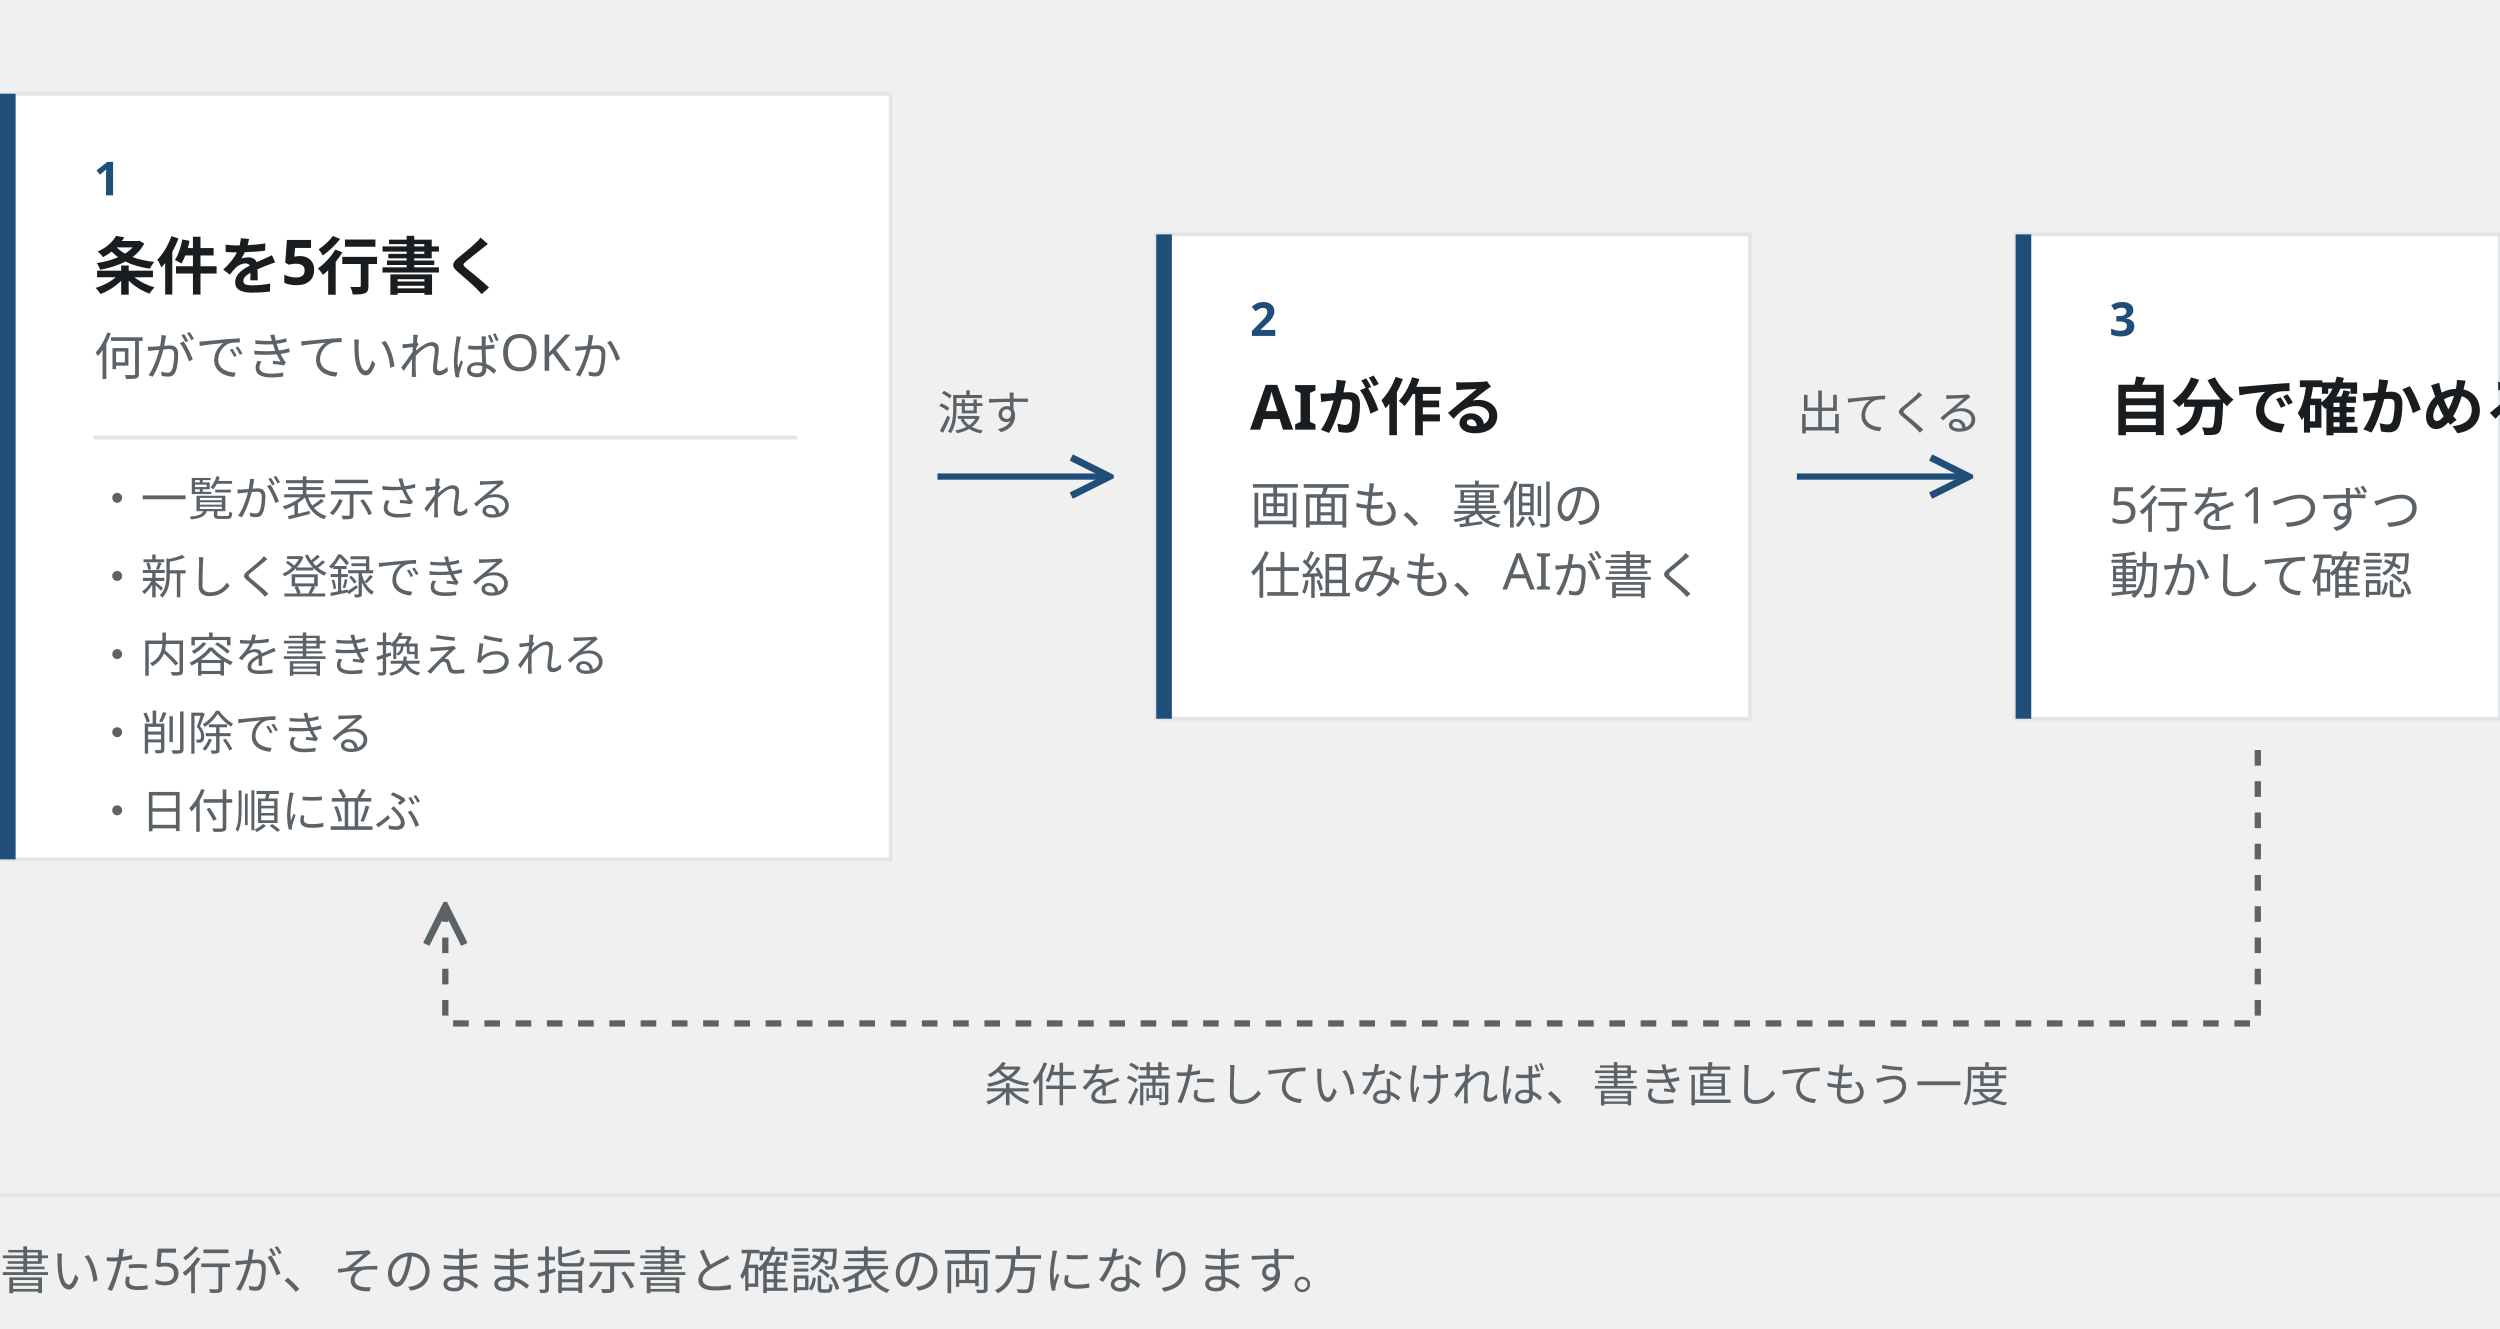
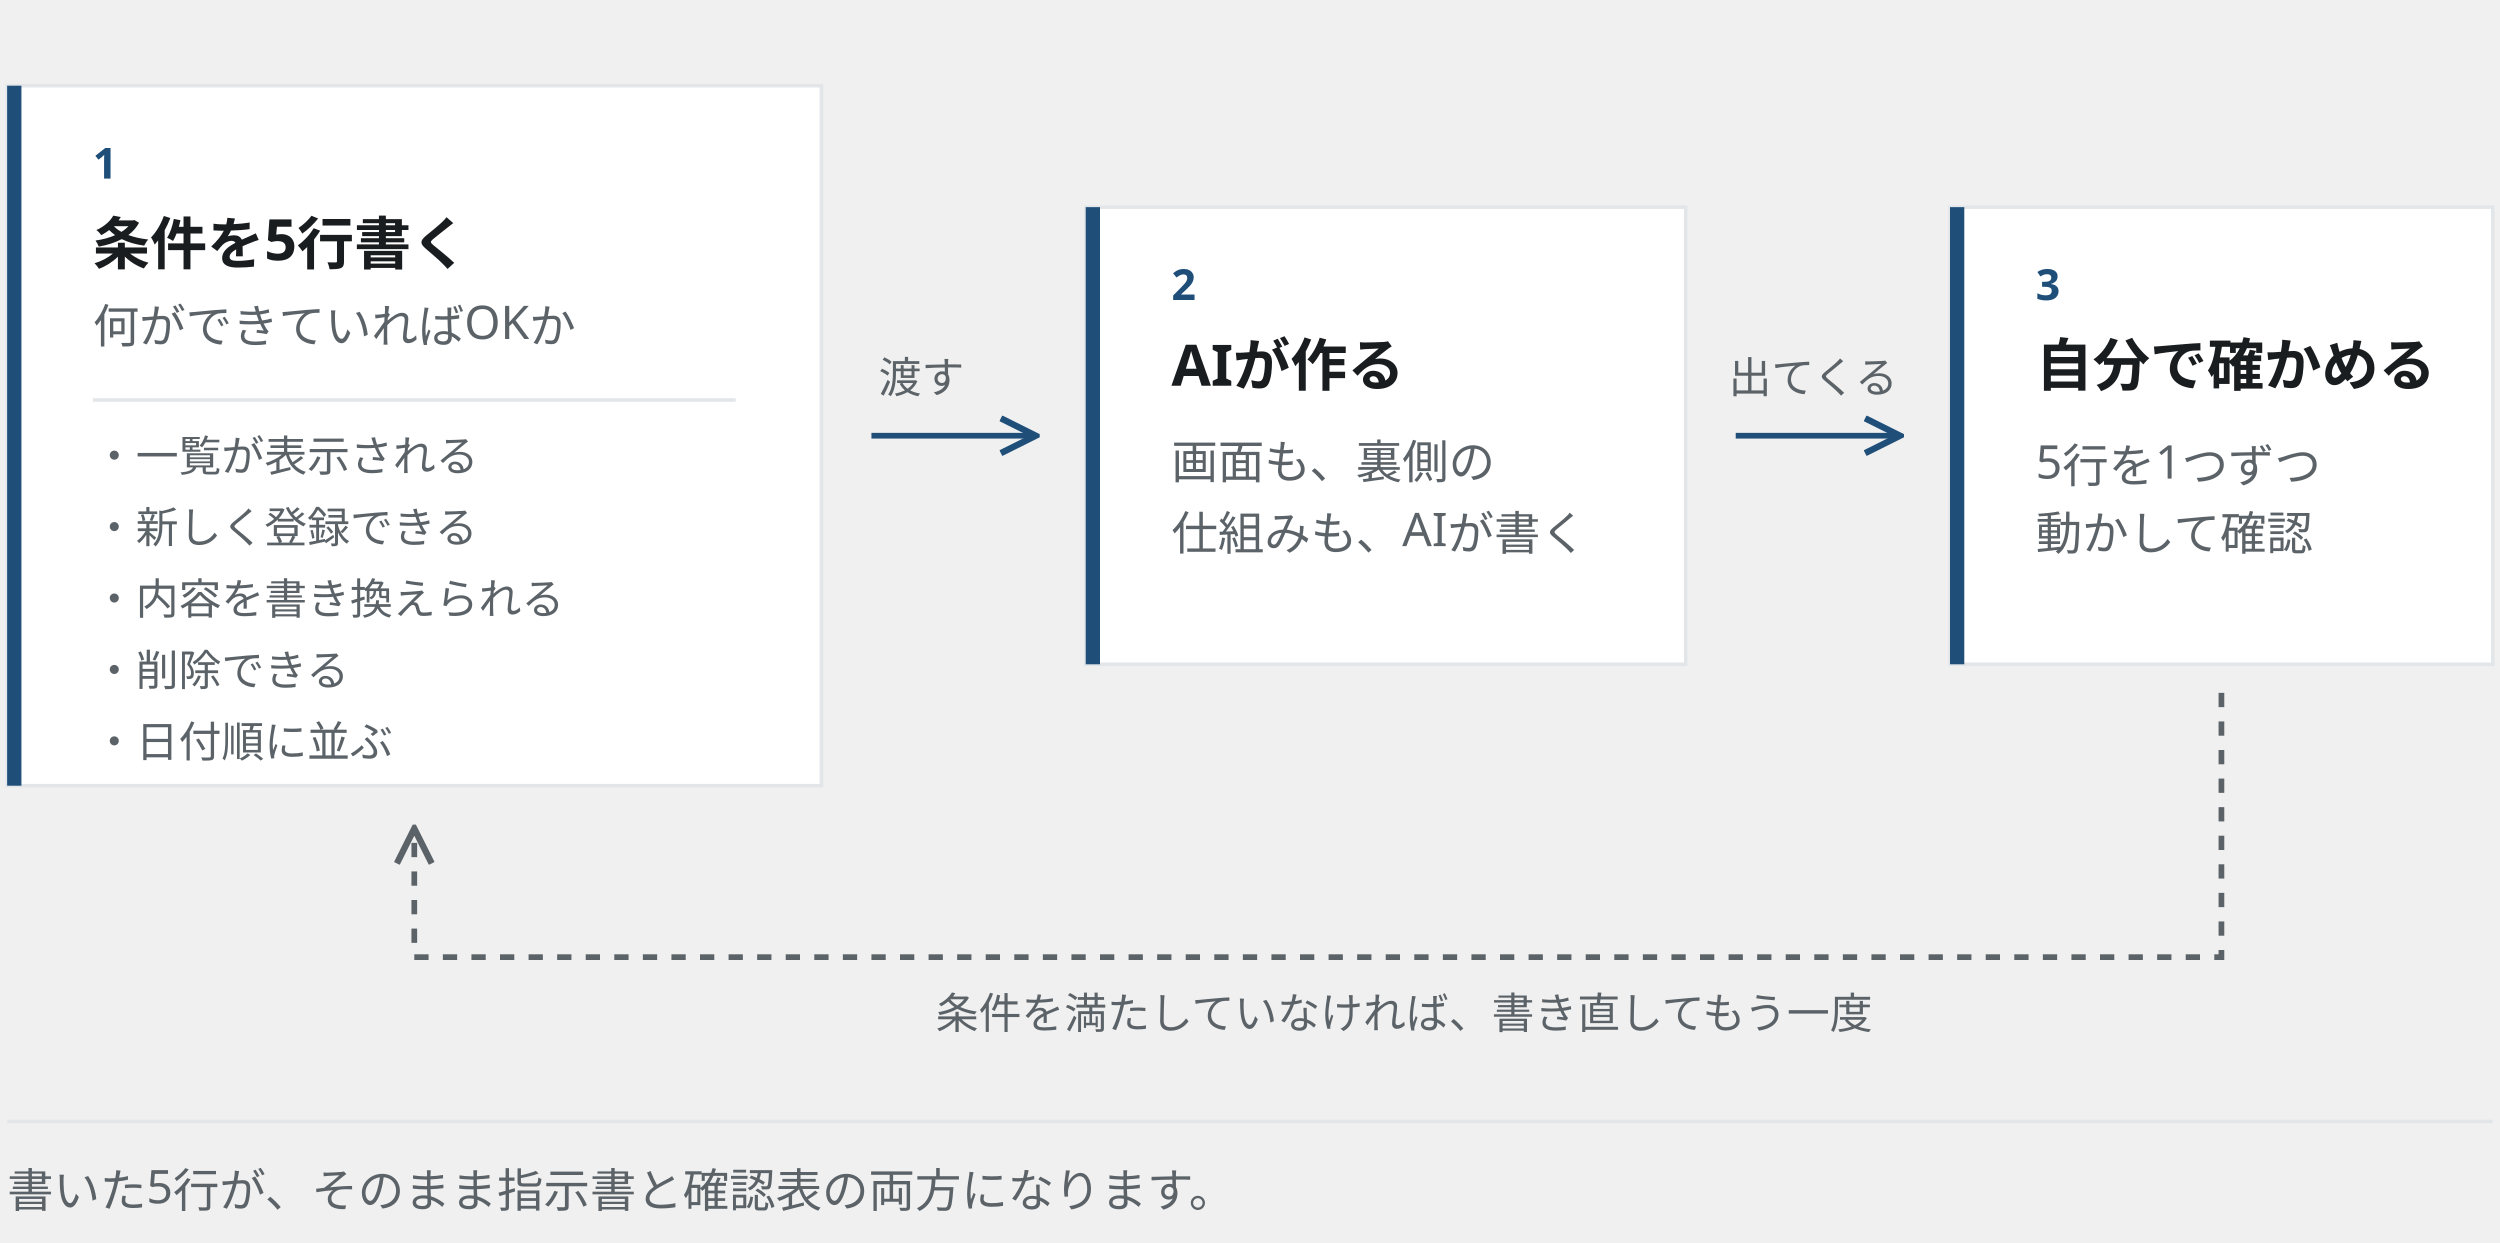
- <svg xmlns="http://www.w3.org/2000/svg" viewBox="0 0 640 340" role="img" aria-labelledby="flow-title flow-desc">
+ <svg xmlns="http://www.w3.org/2000/svg" viewBox="0 0 700 348" role="img" aria-labelledby="flow-title flow-desc">
  <defs>
    <marker id="arrowRight" viewBox="0 0 10 10" refX="9" refY="5" markerWidth="7" markerHeight="7" orient="auto">
      <path d="M1 1 L9 5 L1 9" fill="none" stroke="#1F4E79" stroke-width="1.6" stroke-linecap="square" />
    </marker>
    <marker id="arrowBack" viewBox="0 0 10 10" refX="9" refY="5" markerWidth="7" markerHeight="7" orient="auto">
      <path d="M1 1 L9 5 L1 9" fill="none" stroke="#5C6368" stroke-width="1.6" stroke-linecap="square" />
    </marker>
  </defs>
  <style>
    .step-no   { font: 700 12px "Hiragino Kaku Gothic ProN", "Yu Gothic", "Meiryo", sans-serif; fill: #1F4E79; }
    .step-name { font: 700 16px "Hiragino Kaku Gothic ProN", "Yu Gothic", "Meiryo", sans-serif; fill: #1A1D1F; }
    .step-note { font: 400 13px "Hiragino Kaku Gothic ProN", "Yu Gothic", "Meiryo", sans-serif; fill: #5C6368; }
    .cond      { font: 400 12px "Hiragino Kaku Gothic ProN", "Yu Gothic", "Meiryo", sans-serif; fill: #5C6368; }
    .flow-label{ font: 400 12px "Hiragino Kaku Gothic ProN", "Yu Gothic", "Meiryo", sans-serif; fill: #5C6368; }
    .box  { fill: #FFFFFF; stroke: #E3E6E8; stroke-width: 1; }
    .bar  { fill: #1F4E79; }
    .line { stroke: #E3E6E8; stroke-width: 1; }
  </style>
-   <rect class="box" x="0" y="24" width="228" height="196" />
-   <rect class="bar" x="0" y="24" width="4" height="196" />
-   <text class="step-no" x="24" y="50">1</text>
-   <text class="step-name" x="24" y="74">条件を5行書く</text>
-   <text class="step-note" x="24" y="96">何ができていればOKか</text>
-   <line class="line" x1="24" y1="112" x2="204" y2="112" />
-   <text class="cond" x="24" y="132">・一覧が表示される</text>
-   <text class="cond" x="24" y="152">・新しく登録できる</text>
-   <text class="cond" x="24" y="172">・内容を書き換えられる</text>
-   <text class="cond" x="24" y="192">・削除できる</text>
-   <text class="cond" x="24" y="212">・日付順に並ぶ</text>
-   <line x1="240" y1="122" x2="284" y2="122" stroke="#1F4E79" stroke-width="1.6" marker-end="url(#arrowRight)" />
-   <text class="flow-label" x="240" y="110">渡す</text>
-   <rect class="box" x="296" y="60" width="152" height="124" />
-   <rect class="bar" x="296" y="60" width="4" height="124" />
-   <text class="step-no" x="320" y="86">2</text>
-   <text class="step-name" x="320" y="110">AIが作る</text>
-   <text class="step-note" x="320" y="134">画面も、裏側の</text>
-   <text class="step-note" x="320" y="152">仕組みも、AIが書く</text>
-   <line x1="460" y1="122" x2="504" y2="122" stroke="#1F4E79" stroke-width="1.6" marker-end="url(#arrowRight)" />
-   <text class="flow-label" x="460" y="110">出てくる</text>
-   <rect class="box" x="516" y="60" width="124" height="124" />
-   <rect class="bar" x="516" y="60" width="4" height="124" />
-   <text class="step-no" x="540" y="86">3</text>
-   <text class="step-name" x="540" y="110">自分で確かめる</text>
-   <text class="step-note" x="540" y="134">5行を1つずつ</text>
-   <text class="step-note" x="540" y="152">動かして確認</text>
-   <path d="M578 192 L578 262 L114 262 L114 232" fill="none" stroke="#5C6368" stroke-width="1.6" stroke-dasharray="4 4" marker-end="url(#arrowBack)" />
-   <text class="flow-label" x="252" y="282">条件を満たしていなければ、書き直してもう一度</text>
-   <line class="line" x1="0" y1="306" x2="640" y2="306" />
-   <text class="step-note" x="0" y="330">書いた5行が、そのまま指示書と確認表の両方になります。</text>
+   <rect class="box" x="2" y="24" width="228" height="196" />
+   <rect class="bar" x="2" y="24" width="4" height="196" />
+   <text class="step-no" x="26" y="50">1</text>
+   <text class="step-name" x="26" y="74">条件を5行書く</text>
+   <text class="step-note" x="26" y="96">何ができていればOKか</text>
+   <line class="line" x1="26" y1="112" x2="206" y2="112" />
+   <text class="cond" x="26" y="132">・一覧が表示される</text>
+   <text class="cond" x="26" y="152">・新しく登録できる</text>
+   <text class="cond" x="26" y="172">・内容を書き換えられる</text>
+   <text class="cond" x="26" y="192">・削除できる</text>
+   <text class="cond" x="26" y="212">・日付順に並ぶ</text>
+   <line x1="244" y1="122" x2="290" y2="122" stroke="#1F4E79" stroke-width="1.6" marker-end="url(#arrowRight)" />
+   <text class="flow-label" x="246" y="110">渡す</text>
+   <rect class="box" x="304" y="58" width="168" height="128" />
+   <rect class="bar" x="304" y="58" width="4" height="128" />
+   <text class="step-no" x="328" y="84">2</text>
+   <text class="step-name" x="328" y="108">AIが作る</text>
+   <text class="step-note" x="328" y="134">画面も、裏側の</text>
+   <text class="step-note" x="328" y="154">仕組みも、AIが書く</text>
+   <line x1="486" y1="122" x2="532" y2="122" stroke="#1F4E79" stroke-width="1.6" marker-end="url(#arrowRight)" />
+   <text class="flow-label" x="484" y="110">出てくる</text>
+   <rect class="box" x="546" y="58" width="152" height="128" />
+   <rect class="bar" x="546" y="58" width="4" height="128" />
+   <text class="step-no" x="570" y="84">3</text>
+   <text class="step-name" x="570" y="108">自分で確かめる</text>
+   <text class="step-note" x="570" y="134">5行を1つずつ</text>
+   <text class="step-note" x="570" y="154">動かして確認</text>
+   <path d="M622 194 L622 268 L116 268 L116 232" fill="none" stroke="#5C6368" stroke-width="1.6" stroke-dasharray="4 4" marker-end="url(#arrowBack)" />
+   <text class="flow-label" x="262" y="288">条件を満たしていなければ、書き直してもう一度</text>
+   <line class="line" x1="2" y1="314" x2="698" y2="314" />
+   <text class="step-note" x="2" y="338">書いた5行が、そのまま指示書と確認表の両方になります。</text>
</svg>
